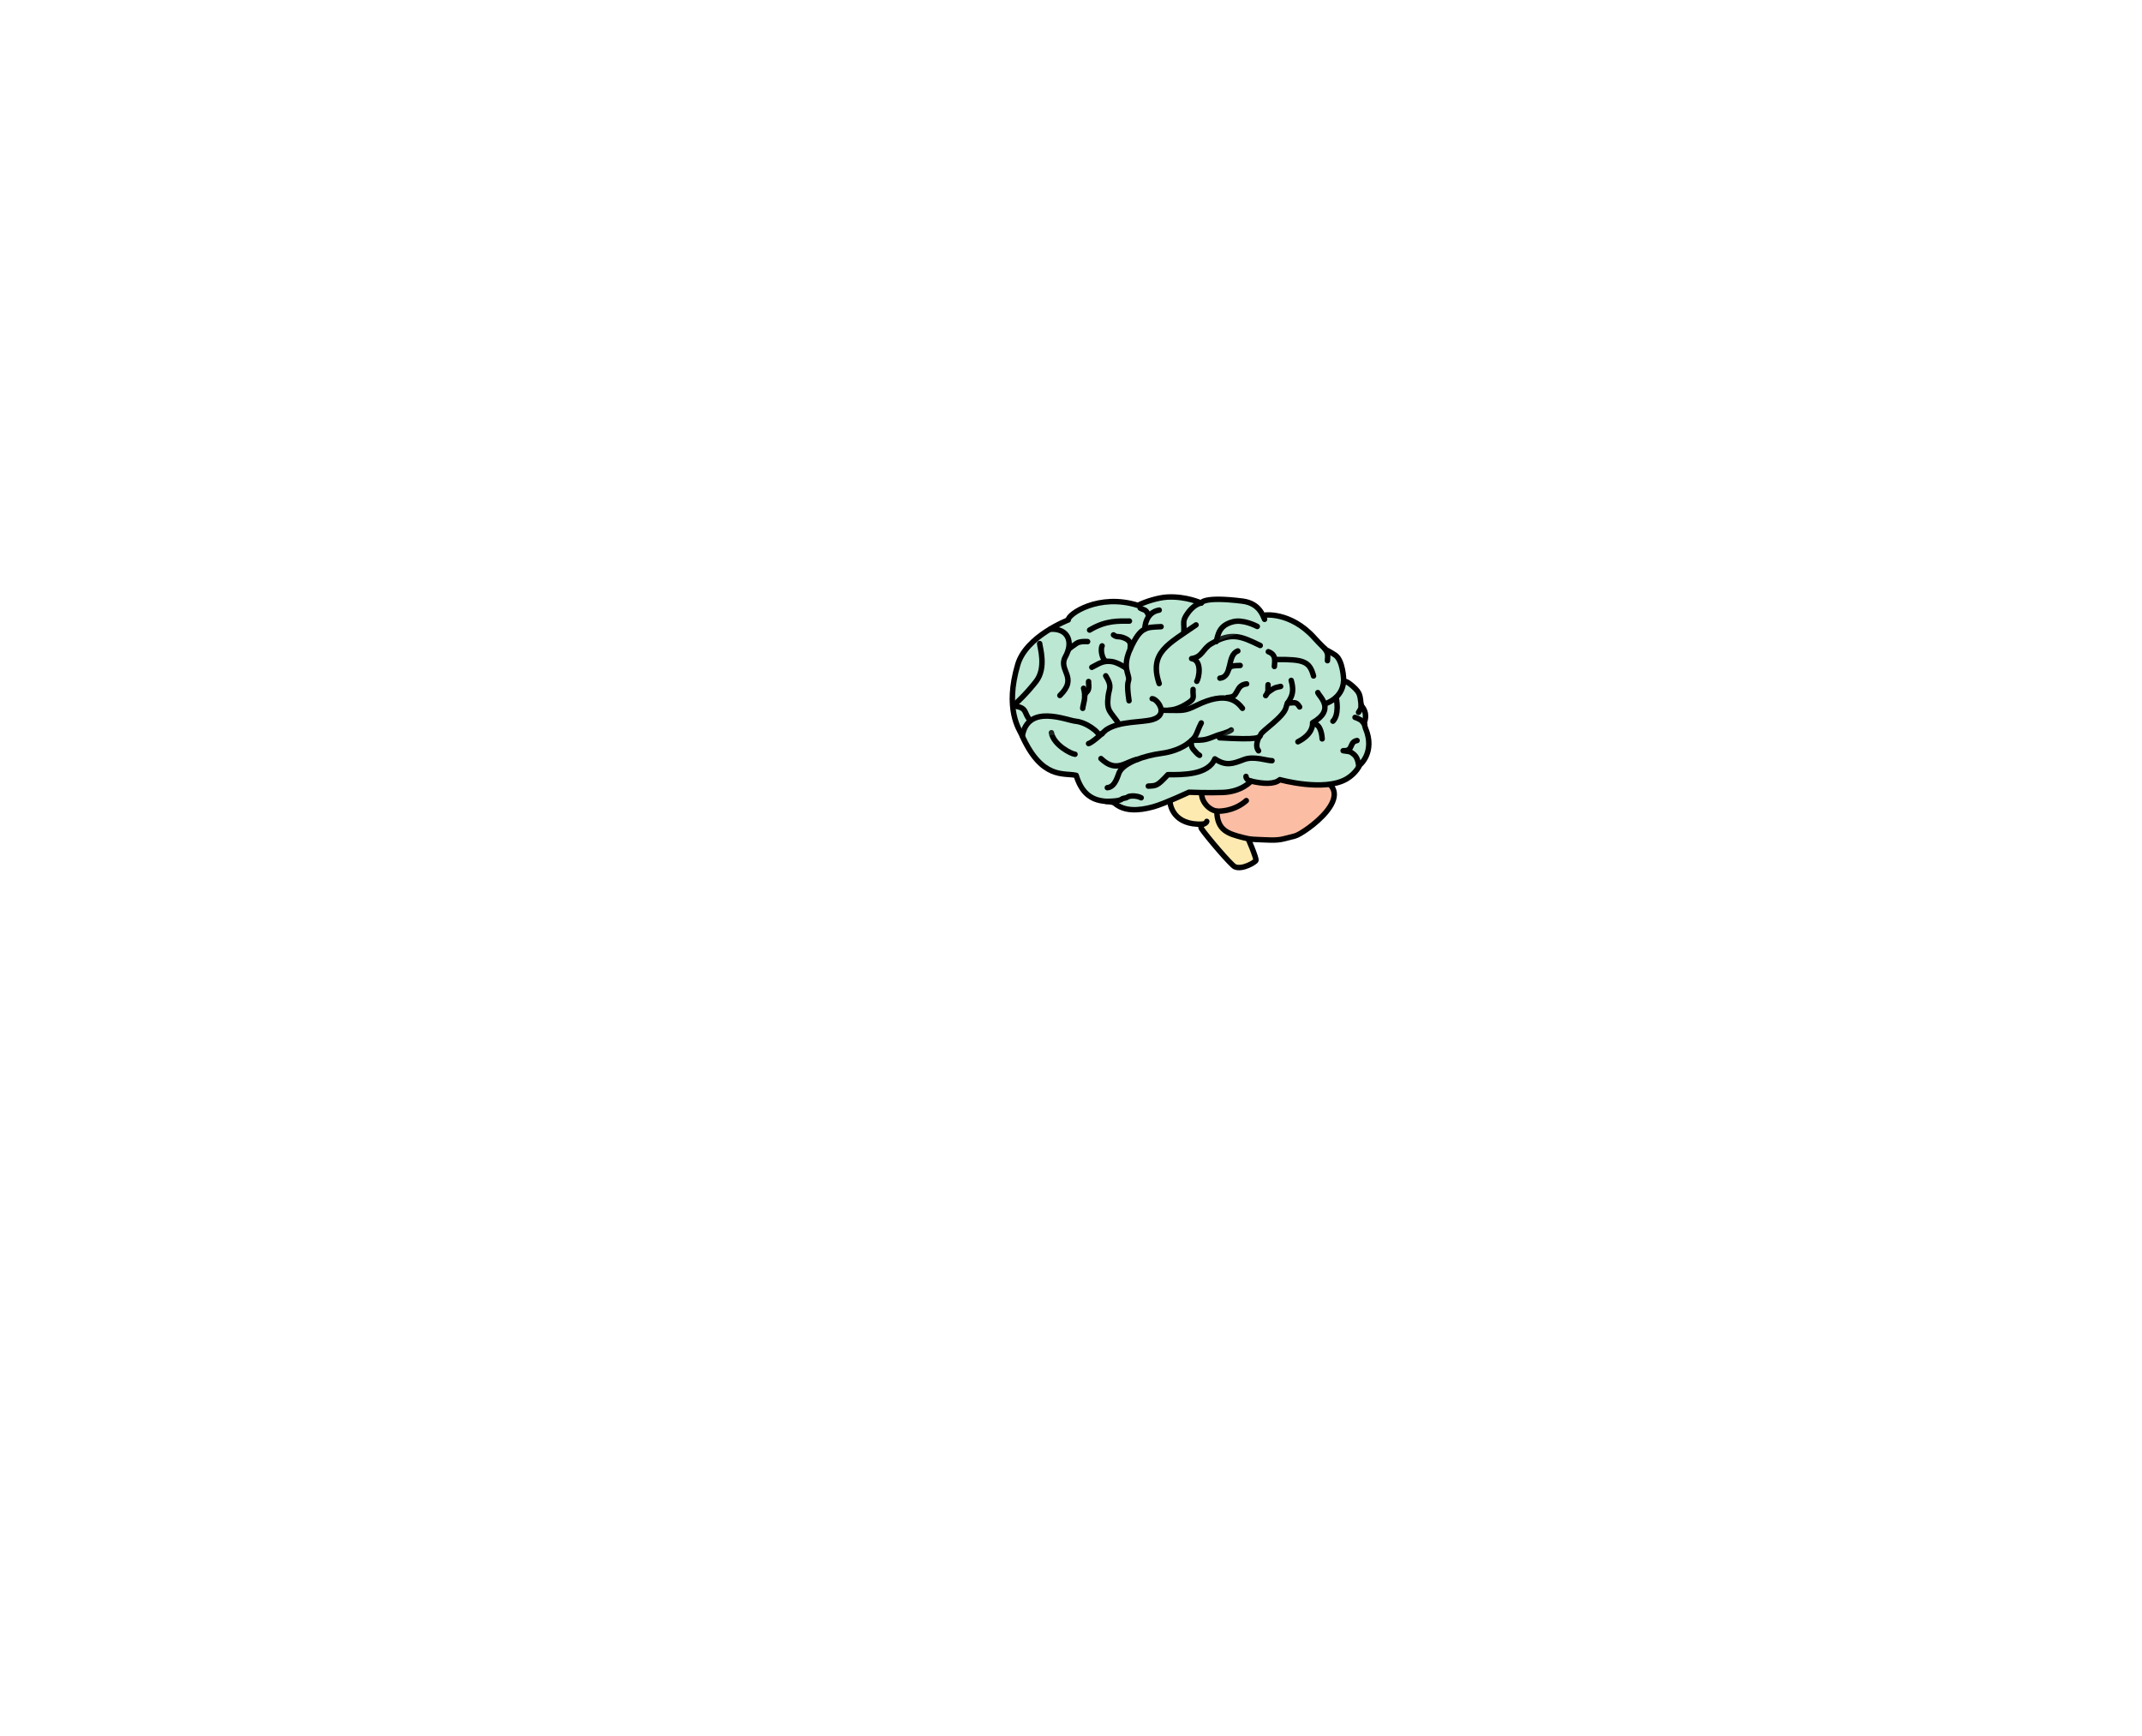
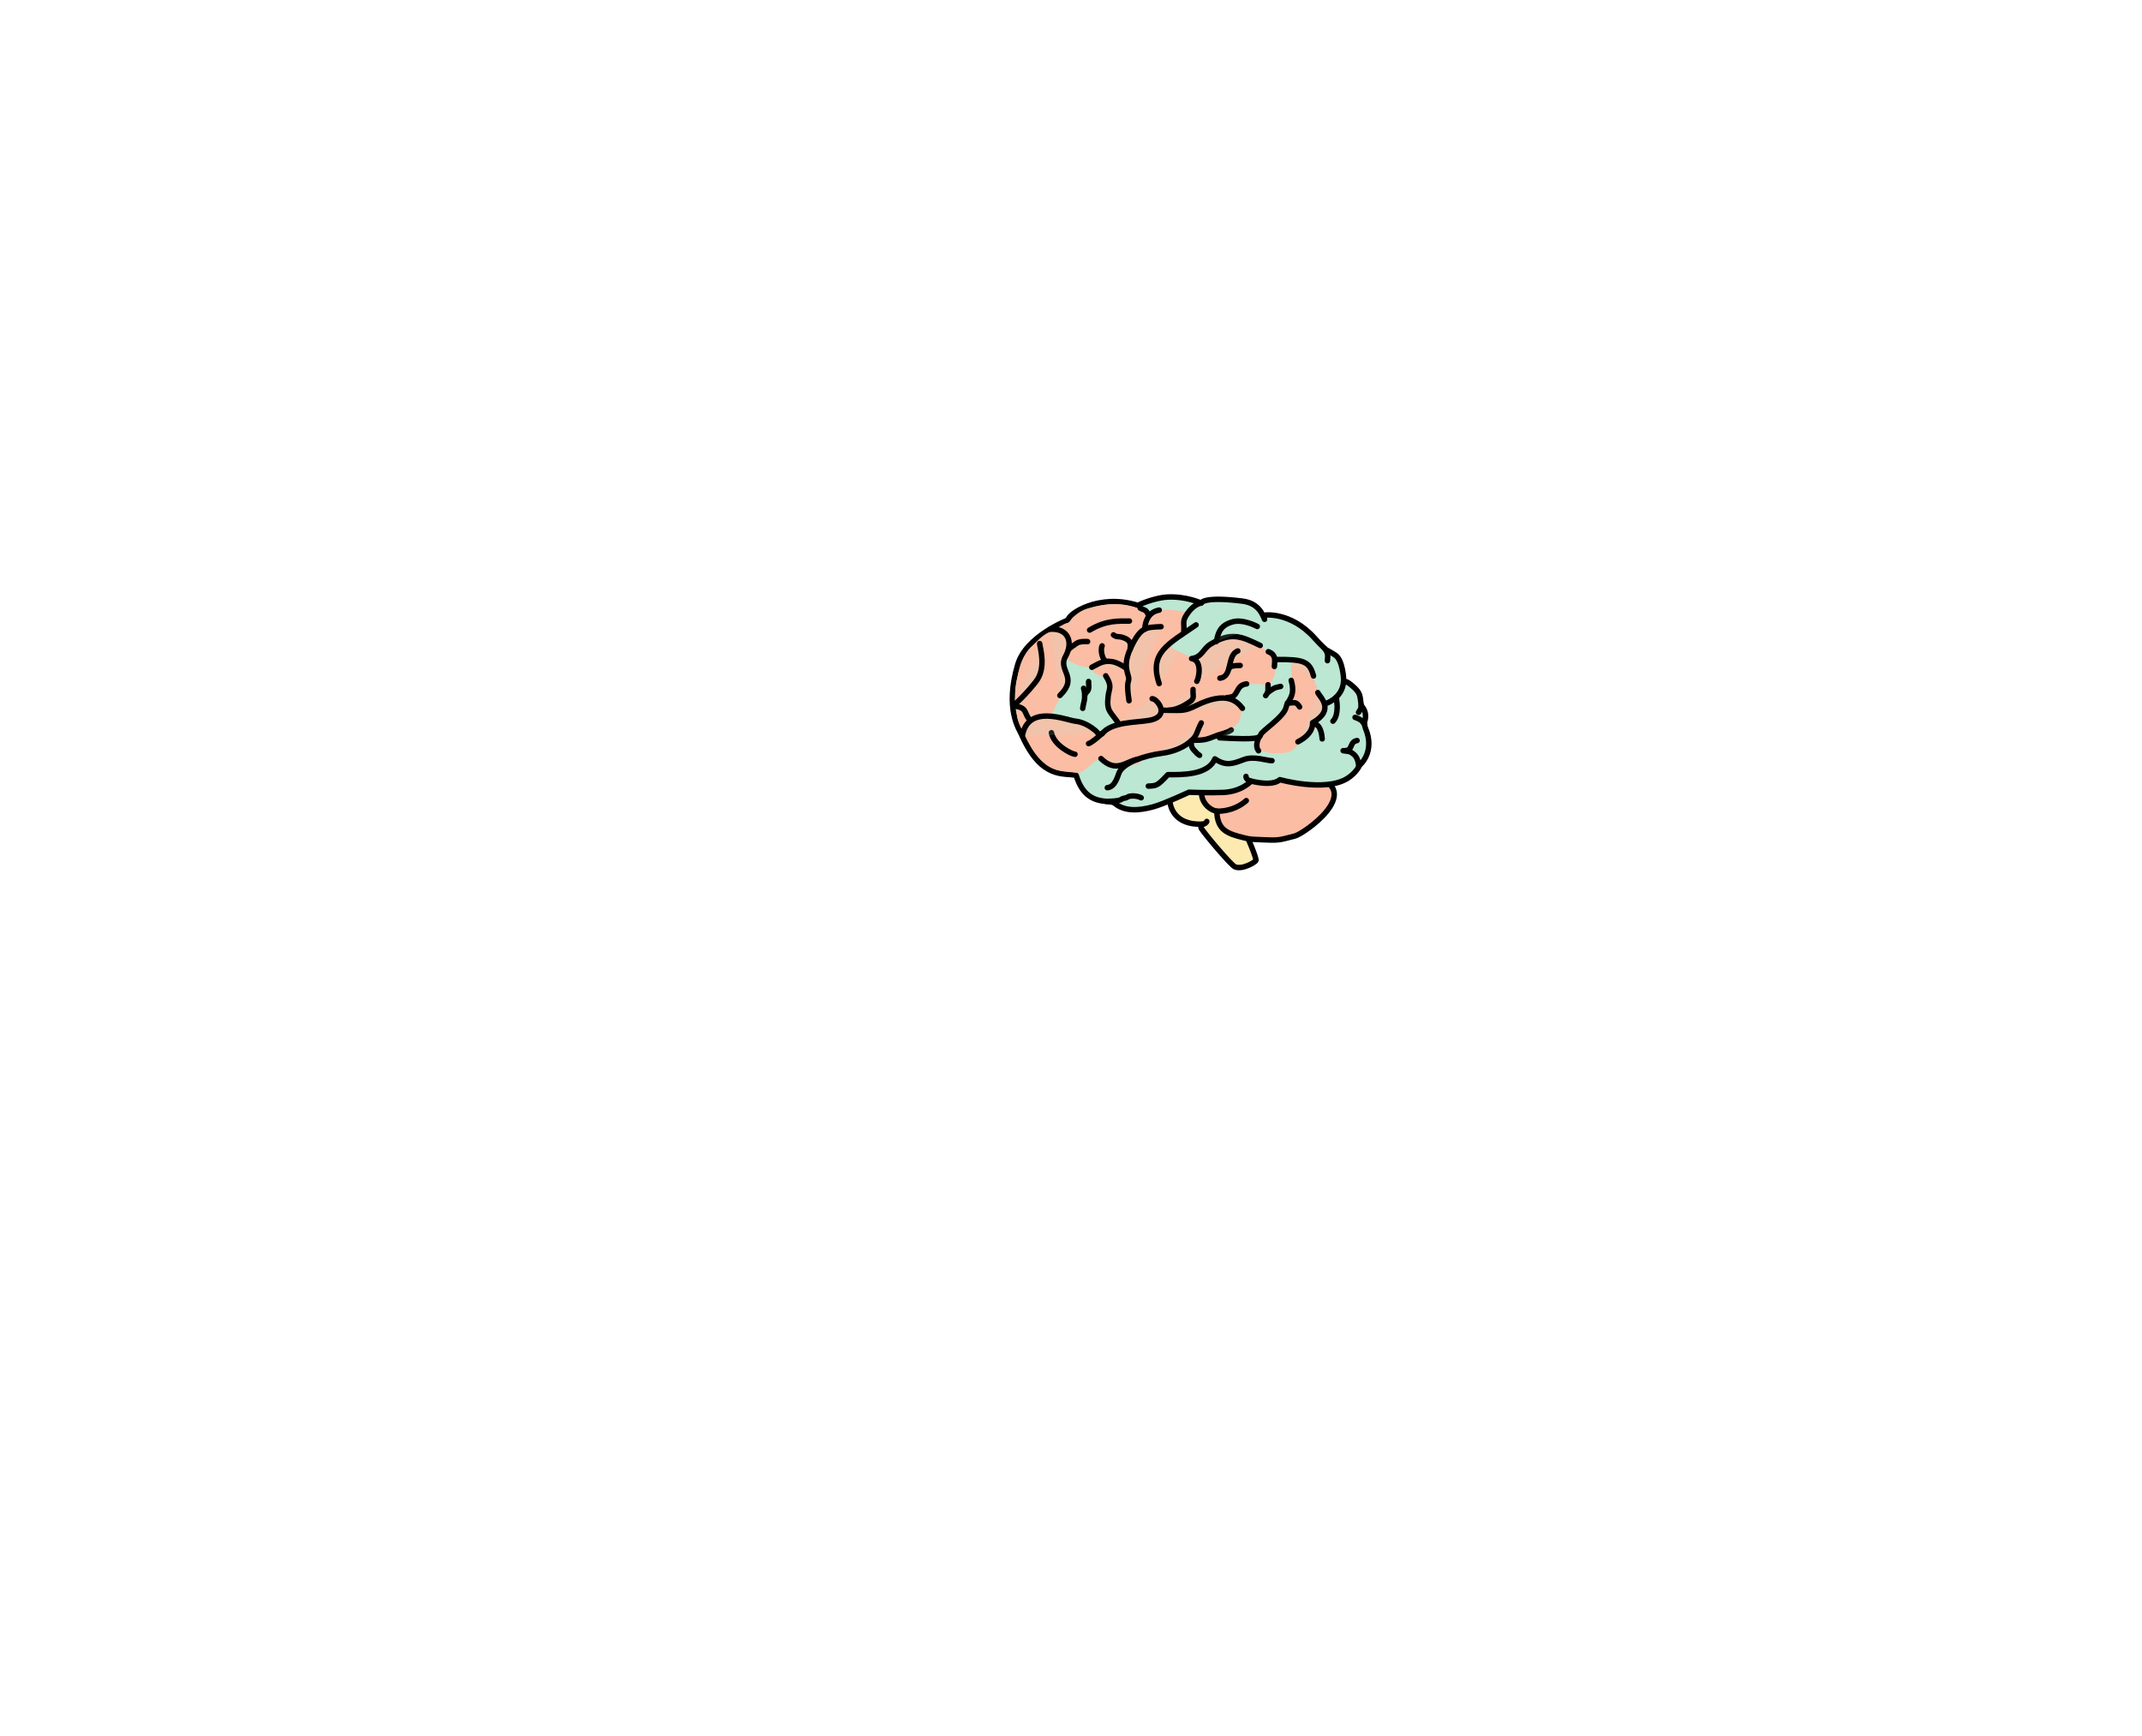
<svg xmlns="http://www.w3.org/2000/svg" width="100%" height="100%" viewBox="0 0 4914 3981" version="1.1" xml:space="preserve" style="fill-rule:evenodd;clip-rule:evenodd;stroke-linecap:round;stroke-linejoin:round;stroke-miterlimit:1.5;">
  <g id="Brain">
    <g id="bottom" transform="matrix(0.237131,0,0,0.237131,2069.084,1202.396)">
      <path d="M2593.346,2682.147C2594.775,2720.02 2627.413,2915.037 2909.232,2902.004C2905.615,2906.441 2884.338,2924.401 2897.43,2944.334C2944.206,3015.552 3184.955,3298.358 3220.886,3314.315C3294.094,3346.827 3422.519,3267.269 3425.262,3252.638C3429.856,3228.136 3350.516,3039.081 3324.619,2986.984C3302.892,2943.274 3028.502,2616.685 3003.544,2604.744C2916.496,2563.094 2789.717,2468.088 2689.817,2538.566C2586.416,2611.513 2591.995,2668.375 2593.346,2682.147Z" style="fill:rgb(252,234,177);" />
      <clipPath id="_clip1">
        <path d="M2593.346,2682.147C2594.775,2720.02 2627.413,2915.037 2909.232,2902.004C2905.615,2906.441 2884.338,2924.401 2897.43,2944.334C2944.206,3015.552 3184.955,3298.358 3220.886,3314.315C3294.094,3346.827 3422.519,3267.269 3425.262,3252.638C3429.856,3228.136 3350.516,3039.081 3324.619,2986.984C3302.892,2943.274 3028.502,2616.685 3003.544,2604.744C2916.496,2563.094 2789.717,2468.088 2689.817,2538.566C2586.416,2611.513 2591.995,2668.375 2593.346,2682.147Z" />
      </clipPath>
      <g clip-path="url(#_clip1)">
        <g transform="matrix(1,0,0,1,380,-2)">
          <path d="M2529.017,2904.156C2546.357,2905.229 2566.639,2890.048 2569.408,2877.596" style="fill:rgb(187,231,211);fill-opacity:0.15;stroke:black;stroke-width:52.71px;" />
        </g>
      </g>
      <path d="M2593.346,2682.147C2594.775,2720.02 2627.413,2915.037 2909.232,2902.004C2905.615,2906.441 2884.338,2924.401 2897.43,2944.334C2944.206,3015.552 3184.955,3298.358 3220.886,3314.315C3294.094,3346.827 3422.519,3267.269 3425.262,3252.638C3429.856,3228.136 3350.516,3039.081 3324.619,2986.984C3302.892,2943.274 3028.502,2616.685 3003.544,2604.744C2916.496,2563.094 2789.717,2468.088 2689.817,2538.566C2586.416,2611.513 2591.995,2668.375 2593.346,2682.147Z" style="fill:none;stroke:black;stroke-width:52.71px;" />
    </g>
    <g id="middle" transform="matrix(0.237131,0,0,0.237131,2070.507,1202.396)">
      <path d="M3213.486,2386.913C2742.861,2451.126 2887.617,2754.718 3040.725,2776.295C3044.347,2961.52 3146.173,2994.763 3300.504,3033.192C3374.745,3051.678 3383.165,3048.309 3508.541,3053.986C3652.669,3060.511 3658.046,3051.469 3797.96,3016.081C3880.313,2995.252 4456.524,2595.634 4007.071,2447.509C3931.52,2422.61 3395.21,2362.118 3213.486,2386.913Z" style="fill:rgb(251,189,164);" />
      <clipPath id="_clip2">
        <path d="M3213.486,2386.913C2742.861,2451.126 2887.617,2754.718 3040.725,2776.295C3044.347,2961.52 3146.173,2994.763 3300.504,3033.192C3374.745,3051.678 3383.165,3048.309 3508.541,3053.986C3652.669,3060.511 3658.046,3051.469 3797.96,3016.081C3880.313,2995.252 4456.524,2595.634 4007.071,2447.509C3931.52,2422.61 3395.21,2362.118 3213.486,2386.913Z" />
      </clipPath>
      <g clip-path="url(#_clip2)">
        <g transform="matrix(1,0,0,1,374,-2)">
          <path d="M2666.726,2779.141C2819.484,2779.141 2911.317,2712.201 2951.768,2676.41" style="fill:rgb(187,231,211);fill-opacity:0.15;stroke:black;stroke-width:52.71px;" />
        </g>
      </g>
      <path d="M3213.486,2386.913C2742.861,2451.126 2887.617,2754.718 3040.725,2776.295C3044.347,2961.52 3146.173,2994.763 3300.504,3033.192C3374.745,3051.678 3383.165,3048.309 3508.541,3053.986C3652.669,3060.511 3658.046,3051.469 3797.96,3016.081C3880.313,2995.252 4456.524,2595.634 4007.071,2447.509C3931.52,2422.61 3395.21,2362.118 3213.486,2386.913Z" style="fill:none;stroke:black;stroke-width:52.71px;" />
    </g>
    <g id="big" transform="matrix(0.237131,0,0,0.237131,2159.194,1201.922)">
      <g transform="matrix(1,0,0,1,-326,-5)">
        <path d="M3323.879,2492.709C3323.879,2492.709 3236.221,2595.178 3051.384,2602.453C2913.079,2607.896 2722.627,2600.256 2722.627,2600.256C2722.627,2600.256 2488.899,2710.303 2379.071,2740.952C2229.729,2782.628 2095.926,2784.628 2005.674,2707.669C1952.672,2662.473 1728.073,2751.635 1632.106,2437.162C1516.138,2409.086 1297.16,2485.123 1102.119,2038.527C1082.256,1993.048 939.051,1798.004 1067.03,1364.638C1148.344,1089.289 1554.975,933.836 1554.975,933.836C1551.502,878.142 1851.869,672.682 2229.504,792.86C2300.51,755.966 2428.986,716.341 2515.183,712.167C2699.029,703.264 2841.468,770.298 2841.468,770.298C2841.468,770.298 2856.92,703.662 3239.709,751.343C3408.651,772.387 3438.952,897.287 3454.525,927.676C3449.645,916.684 3443.851,902.456 3441.97,891.464C3440.587,883.38 3705.117,848.08 3937.636,1108.47C3991.199,1168.454 4048.725,1221.553 4048.725,1221.553C4048.725,1221.553 4100.982,1248.729 4139.366,1274.618C4210.72,1322.744 4222.308,1505.344 4219.087,1527.233C4232.647,1529.504 4243.345,1517.665 4311.683,1578.428C4384.177,1642.885 4376.838,1666.01 4389.673,1761.615C4460.995,1839.35 4419.957,1922.921 4419.957,1922.921C4419.957,1922.921 4420.96,1958.048 4430.802,1981.302C4528.688,2212.572 4374.842,2337.413 4374.842,2337.413C4374.842,2337.413 4341.788,2415.904 4249.868,2470.449C4032.784,2599.265 3602.454,2478.659 3602.454,2478.659C3549.794,2525.747 3440.829,2520.325 3323.879,2492.709Z" style="fill:rgb(187,231,211);stroke:black;stroke-width:52.71px;" />
+       </g>
+       <g id="brain-regions">
+         <g transform="matrix(4.217077,0,0,4.217077,-9105.486,-5068.595)">
+           <path d="M2962.44,1523.693C2962.002,1568.86 2966.946,1610.981 2945.919,1631.328C2934.782,1642.105 2921.954,1656.698 2911.289,1667.092C2890.314,1687.536 2895.033,1678.56 2887.889,1706.874C2881.986,1730.269 2932.055,1728.393 2932.325,1727.508C2932.483,1726.991 2945.065,1729.485 2960.888,1723.553C2964.452,1722.216 2962.883,1720.087 2997.66,1693.357C3022.926,1673.937 3015.112,1668.69 3019.498,1658.552C3025.297,1645.151 3037.207,1648.127 3037.804,1637.331C3039.238,1611.378 3026.087,1591.85 3025.835,1591.209C3024.667,1588.233 3026.121,1587.767 3012.666,1553.478C3007.865,1541.243 3005.017,1526.029 2995.356,1523.124C2971.151,1515.845 2969.775,1516.505 2962.44,1523.693Z" style="fill:rgb(251,189,164);" />
+         </g>
+         <g transform="matrix(4.217077,0,0,4.217077,-9105.486,-5068.595)">
+           <path d="M2657.216,1398.424C2682.558,1398.424 2716.905,1400.906 2719.192,1404.811C2727.067,1418.261 2716.484,1418.933 2716.042,1446.851C2709.97,1451.258 2711.49,1452.788 2705.116,1456.631C2705.1,1456.64 2688.542,1471.03 2686.857,1473.486C2675.78,1489.634 2725.193,1498.942 2741.026,1515.474C2751.055,1525.945 2749.057,1528.577 2748.632,1552.878C2748.499,1560.473 2737.224,1581.903 2736.717,1592.214C2735.782,1611.254 2701.875,1630.082 2683.86,1627.41C2663.91,1624.452 2663.743,1623.256 2650.979,1607.721C2650.439,1607.064 2648.822,1605.095 2642.055,1601.94C2641.915,1598.112 2636.974,1589.456 2633.444,1586.169C2609.607,1563.978 2616.815,1560.979 2599.081,1549.227C2588.759,1542.387 2573.038,1529.037 2610.131,1469.126C2624.37,1446.128 2623.361,1437.046 2628.329,1429.441C2644.833,1404.178 2654.141,1399.853 2657.216,1398.424Z" style="fill:rgb(251,189,164);" />
+         </g>
+         <g transform="matrix(4.217077,0,0,4.217077,-9105.486,-5068.595)">
+           <path d="M2577.498,1531.634C2574.433,1530.901 2536.941,1499.631 2509.194,1526.073C2498.47,1536.293 2511.011,1546.751 2525.247,1550.28C2559.587,1558.794 2509.141,1671.447 2608.783,1655.28C2651.551,1648.341 2677.787,1646.326 2652.239,1611.04C2629.657,1579.85 2617.679,1536.765 2577.498,1531.634Z" style="fill:rgb(251,189,164);" />
+         </g>
+         <g transform="matrix(4.217077,0,0,4.217077,-9105.486,-5068.595)">
+           <path d="M2910.913,1494.908C2892.738,1485.715 2891.541,1479.676 2873.206,1476.734C2844.726,1472.165 2804.689,1443.447 2784.475,1475.901C2781.755,1480.267 2747.265,1505.147 2747.036,1512.331C2746.203,1538.443 2750.872,1559.225 2742.778,1571.498C2730.706,1589.804 2743.477,1598.841 2729.285,1615.88C2708.004,1641.431 2752.649,1608.496 2764.627,1606.14C2797.02,1599.769 2791.256,1598.844 2819.168,1598.194C2827.976,1597.989 2827.876,1594.546 2852.411,1572.106C2856.028,1568.797 2896.464,1567.2 2901.702,1571.424C2911.356,1579.207 2924.635,1552.464 2926.837,1536.433C2930.293,1511.266 2912.187,1496.321 2910.913,1494.908Z" style="fill:rgb(251,189,164);" />
+         </g>
+         <g transform="matrix(4.217077,0,0,4.217077,-9105.486,-5068.595)">
+           <path d="M2541.764,1386.585C2538.784,1386.846 2518.409,1389.053 2494.3,1396.08C2474.157,1401.952 2459.78,1417.562 2453.175,1426.311C2450.242,1430.197 2448.067,1427.637 2439.085,1433.016C2432.265,1437.099 2426.522,1439.187 2423.415,1443.232C2441.137,1458.821 2444.432,1458.264 2445.227,1481.544L2448.962,1482.746C2449.804,1508.063 2443.426,1514.81 2467.074,1523.307C2506.484,1537.468 2507.056,1527.878 2532.407,1520.883C2557.863,1513.859 2557.756,1518.866 2582.571,1526.722C2596.002,1469.803 2626.135,1442.367 2633.827,1424.68C2637.034,1417.306 2647.081,1411.626 2633.246,1406.211C2623.847,1402.532 2596.436,1381.795 2541.764,1386.585Z" style="fill:rgb(251,189,164);" />
+         </g>
+         <g transform="matrix(4.217077,0,0,4.217077,-9105.486,-5068.595)">
+           <path d="M2415.147,1447.972C2394.501,1451.537 2380.62,1470.81 2367.77,1481.895C2342.263,1503.897 2335.931,1545.501 2333.104,1557.009C2327.197,1581.049 2329.276,1601.476 2328.365,1604.548C2330.137,1622.942 2332.379,1631.482 2333.834,1646.405C2334.207,1650.231 2341.003,1669.168 2343.353,1670.515C2347.997,1673.177 2362.255,1644.129 2382.941,1642.299C2398.535,1640.919 2397.575,1638.683 2413.449,1638.152C2434.984,1586.679 2461.591,1564.234 2444.214,1525.418C2434.408,1503.515 2471.777,1451.341 2415.147,1447.972Z" style="fill:rgb(251,189,164);" />
+         </g>
+         <g transform="matrix(4.217077,0,0,4.217077,-9105.486,-5068.595)">
+           <path d="M2848.667,1622.965C2828.871,1617.783 2832.187,1598.849 2780.426,1606.236C2753.305,1610.107 2737.483,1624.922 2722.906,1625.586C2688.741,1627.143 2682.27,1613.684 2645.088,1650.87C2619.689,1641.339 2509.823,1679.784 2516.981,1694.819C2518.888,1675.196 2509.794,1671.297 2491.285,1665.227C2452.643,1652.554 2455.905,1657.381 2417.671,1642.577C2363.094,1621.444 2333.933,1655.856 2351.579,1687.877C2363.653,1709.786 2372.571,1731.317 2397.736,1752.179C2409.176,1761.664 2424.578,1767.944 2441.068,1769.656C2449.176,1770.498 2464.321,1772.565 2472.996,1772.498C2498.235,1772.304 2513.762,1719.93 2542.88,1755.901C2543.851,1757.1 2608.545,1755.965 2611.033,1752.98C2635.832,1723.232 2710.135,1718.77 2711.4,1718.265C2735.371,1708.699 2730.432,1703.038 2744.399,1681.392C2745.818,1690.512 2743.791,1693.543 2752.768,1693.866C2755.857,1693.977 2796.474,1693.085 2820.483,1675.636C2844.475,1658.2 2846.429,1652.705 2848.667,1622.965Z" style="fill:rgb(251,189,164);" />
+         </g>
      </g>
      <path d="M1594.279,2683.561C1743.635,2683.561 1746.203,2660.395 1751.823,2658.156C1765.167,2652.841 1794.768,2650.061 1801.445,2643.407C1817.104,2627.801 1890.265,2624.961 1934.693,2648.898" style="fill:rgb(187,231,211);fill-opacity:0.15;stroke:black;stroke-width:52.71px;" />
      <path d="M4039.297,2343.872C4038.646,2334.454 4033.917,2266.118 3997.203,2233.627C3952.558,2194.118 3947.926,2203.328 3888.573,2193.632C3902.723,2192.642 3935.388,2197.701 3954.52,2170.747C3972.319,2145.671 3972.265,2103.125 4023.478,2095.281" style="fill:rgb(187,231,211);fill-opacity:0.15;stroke:black;stroke-width:52.71px;" />
      <path d="M4095.603,1939.706C4096.212,1937.37 4092.08,1935.876 4075.422,1912.239C4059.082,1889.052 4010.056,1873.241 4003.77,1871.214" style="fill:rgb(187,231,211);fill-opacity:0.15;stroke:black;stroke-width:52.71px;" />
      <path d="M4063.687,1752.298C4060.587,1790.673 4058.061,1789.568 4037.656,1822.519" style="fill:rgb(187,231,211);fill-opacity:0.15;stroke:black;stroke-width:52.71px;" />
      <path d="M3893.087,1515.731C3892.014,1539.183 3888.905,1677.425 3709.877,1742.356" style="fill:rgb(187,231,211);fill-opacity:0.15;stroke:black;stroke-width:52.71px;" />
      <path d="M3821.543,1679.054C3850.731,1840.654 3802.916,1895.334 3789.893,1907.81" style="fill:rgb(187,231,211);fill-opacity:0.15;stroke:black;stroke-width:52.71px;" />
      <path d="M3643.67,1631.299C3661.682,1674.985 3816.284,1794.744 3592.828,1922.847C3593.636,1941.417 3597.6,2032.534 3451.29,2107.117" style="fill:rgb(187,231,211);fill-opacity:0.15;stroke:black;stroke-width:52.71px;" />
      <path d="M3600.111,1935.239C3677.427,1929.404 3685.095,2065.985 3685.847,2079.381" style="fill:rgb(187,231,211);fill-opacity:0.15;stroke:black;stroke-width:52.71px;" />
      <path d="M3709.877,1204.975C3744.328,1252.05 3740.472,1265.487 3736.921,1322.68" style="fill:rgb(187,231,211);fill-opacity:0.15;stroke:black;stroke-width:52.71px;" />
      <path d="M3239.832,1311.284C3508.576,1308.76 3563.87,1329.411 3602.178,1470.482" style="fill:rgb(187,231,211);fill-opacity:0.15;stroke:black;stroke-width:52.71px;" />
      <path d="M3223.506,1378.907C3224.735,1330.135 3246.077,1266.18 3164.933,1235.715" style="fill:rgb(187,231,211);fill-opacity:0.15;stroke:black;stroke-width:52.71px;" />
      <path d="M3086.542,1175.731C2901.007,1085.637 2808.727,1043.843 2610.598,1159.964C2529.842,1207.294 2527.224,1287.935 2422.695,1302.516C2529.662,1318.759 2492.206,1495.107 2472.936,1522.127" style="fill:rgb(187,231,211);fill-opacity:0.15;stroke:black;stroke-width:52.71px;" />
      <path d="M2696.475,1491.724C2825.264,1477.024 2759.972,1269.911 2869.847,1228.746" style="fill:rgb(187,231,211);fill-opacity:0.15;stroke:black;stroke-width:52.71px;" />
      <path d="M2784.572,1399.646C2796.387,1369.506 2840.604,1370.786 2892.416,1368.908" style="fill:rgb(187,231,211);fill-opacity:0.15;stroke:black;stroke-width:52.71px;" />
      <path d="M3058.136,991.633C3041.085,982.961 2919.59,921.171 2823.397,946.09C2685.839,981.724 2679.326,1070.83 2660.666,1138.289" style="fill:rgb(187,231,211);fill-opacity:0.15;stroke:black;stroke-width:52.71px;" />
      <path d="M1607.218,2551.303C1688.462,2544.832 1708.664,2426.859 1726.487,2395.611C1774.783,2310.935 1953.341,2242.767 2136.218,2218.384C2157.011,2215.611 2283.915,2198.691 2381.962,2126.921C2482.153,2053.582 2459.611,2035.819 2516.161,1925.1" style="fill:rgb(187,231,211);fill-opacity:0.15;stroke:black;stroke-width:52.71px;" />
      <path d="M2426.62,2092.771C2552.291,2092.771 2560.13,2088.374 2676.727,2042.455C2687.129,2038.359 2777.873,2016.398 2806.61,1992.876" style="fill:rgb(187,231,211);fill-opacity:0.15;stroke:black;stroke-width:52.71px;" />
      <path d="M2420.494,2096.355C2419.685,2137.089 2414.332,2156.582 2453.608,2196.848C2475.457,2219.248 2472.787,2221.234 2499.653,2238.523" style="fill:rgb(187,231,211);fill-opacity:0.15;stroke:black;stroke-width:52.71px;" />
      <path d="M2692.243,2068.557C3074.832,2090.995 3081.74,2068.434 3091.109,2037.832C3102.199,2001.613 3317.688,1866.058 3336.993,1773.011C3351.779,1701.742 3432.134,1672.336 3386.307,1513.357" style="fill:rgb(187,231,211);fill-opacity:0.15;stroke:black;stroke-width:52.71px;" />
      <path d="M3349.534,1732.175C3417.873,1733.444 3431.918,1712.237 3467.532,1770.12" style="fill:rgb(187,231,211);fill-opacity:0.15;stroke:black;stroke-width:52.71px;" />
      <path d="M3072.962,2064.457C3033.345,2149.179 3063.706,2185.901 3070.244,2194.39" style="fill:rgb(187,231,211);fill-opacity:0.15;stroke:black;stroke-width:52.71px;" />
      <path d="M3162.307,1555.296C3158.329,1611.132 3173.171,1615.625 3139.068,1660.474" style="fill:rgb(187,231,211);fill-opacity:0.15;stroke:black;stroke-width:52.71px;" />
      <path d="M3157.503,1631.941C3216.483,1592.209 3212.898,1585.268 3283.992,1571.818" style="fill:rgb(187,231,211);fill-opacity:0.15;stroke:black;stroke-width:52.71px;" />
      <path d="M1904.01,2275.454C1785.725,2295.593 1697.41,2415.151 1545.852,2269.764" style="fill:rgb(187,231,211);fill-opacity:0.15;stroke:black;stroke-width:52.71px;" />
      <path d="M2041.335,1690.504C2086.262,1689.443 2209.896,1843.171 2045.994,1891.988C1943.484,1922.52 1725.468,1903.62 1595.155,1992.417C1587.64,1997.537 1468.476,2113.533 1425.865,2124.571" style="fill:rgb(187,231,211);fill-opacity:0.15;stroke:black;stroke-width:52.71px;" />
      <path d="M1720.081,1936.127C1637.63,1810.262 1598.166,1817.475 1615.068,1667.337C1623.851,1589.32 1657.948,1573.799 1591.949,1469.031" style="fill:rgb(187,231,211);fill-opacity:0.15;stroke:black;stroke-width:52.71px;" />
      <path d="M1817.303,1710.389C1790.406,1532.253 1812.888,1532.325 1814.678,1502.276C1817.724,1451.133 1749.88,1382.7 1829.931,1207.863C1929.883,989.562 1982.027,1001.291 2127.297,993.769" style="fill:rgb(187,231,211);fill-opacity:0.15;stroke:black;stroke-width:52.71px;" />
      <path d="M2127.776,1800.62C2162.049,1799.741 2251.69,1825.979 2398.845,1724.831C2457.42,1684.57 2432.306,1670.736 2436.731,1600.83" style="fill:rgb(187,231,211);fill-opacity:0.15;stroke:black;stroke-width:52.71px;" />
      <path d="M2203.268,1803.057C2328.857,1803.057 2353.573,1812.8 2464.811,1757.688C2771.307,1605.837 2867.989,1725.484 2914.543,1783.608" style="fill:rgb(187,231,211);fill-opacity:0.15;stroke:black;stroke-width:52.71px;" />
      <path d="M2766.86,1679.44C2843.181,1673.2 2837.554,1657.958 2877.918,1592.348C2903.141,1551.348 2947.771,1547.738 2954.889,1547.162" style="fill:rgb(187,231,211);fill-opacity:0.15;stroke:black;stroke-width:52.71px;" />
      <path d="M2108.983,1544.213C2007.582,1242.11 2198.735,1163.233 2465.725,976.424" style="fill:rgb(187,231,211);fill-opacity:0.15;stroke:black;stroke-width:52.71px;" />
      <path d="M2347.179,1051.55C2354.27,953.076 2326.982,945.01 2383.788,864.484C2391.391,853.707 2445.399,777.147 2515.468,765.298" style="fill:rgb(187,231,211);fill-opacity:0.15;stroke:black;stroke-width:52.71px;" />
      <path d="M1969.562,1018C1970.225,999.488 1975.351,856.333 2109.219,833.314" style="fill:rgb(187,231,211);fill-opacity:0.15;stroke:black;stroke-width:52.71px;" />
      <path d="M1925.479,813.797C1976.332,841.355 1977.899,821.682 2008.732,888.268" style="fill:rgb(187,231,211);fill-opacity:0.15;stroke:black;stroke-width:52.71px;" />
      <path d="M1781.36,1391.486C1777.214,1385.392 1705.176,1339.244 1650.784,1331.227C1563.333,1318.339 1519.01,1356.386 1457.411,1386.677" style="fill:rgb(187,231,211);fill-opacity:0.15;stroke:black;stroke-width:52.71px;" />
      <path d="M1596.974,1328.547C1562.442,1322.546 1536.109,1221.466 1556.865,1179.477" style="fill:rgb(187,231,211);fill-opacity:0.15;stroke:black;stroke-width:52.71px;" />
      <path d="M1666.803,1073.308C1705.439,1103.653 1714.99,1077.516 1779.847,1107.016C1852.384,1140.009 1824.07,1188.391 1828.758,1210.436" style="fill:rgb(187,231,211);fill-opacity:0.15;stroke:black;stroke-width:52.71px;" />
      <path d="M1435.891,1026.561C1597.937,928.69 1722.148,940.457 1821.154,939.389" style="fill:rgb(187,231,211);fill-opacity:0.15;stroke:black;stroke-width:52.71px;" />
      <path d="M3200.605,2290.209C3154.181,2291.517 3025.854,2242.445 2931.271,2278.274C2822.375,2319.524 2757.308,2345.836 2647.543,2272.539C2583.336,2428.992 2333.677,2426.504 2193.117,2425.243C2088.91,2537.213 2080.874,2531.981 2003.68,2536.13" style="fill:rgb(187,231,211);fill-opacity:0.15;stroke:black;stroke-width:52.71px;" />
      <path d="M2999.424,2488.475C2988.97,2486.481 2968.093,2478.356 2961.973,2471.155C2951.731,2459.104 2948.316,2452.013 2948.897,2442.316" style="fill:rgb(187,231,211);fill-opacity:0.15;stroke:black;stroke-width:52.71px;" />
      <path d="M1294.562,2227.916C1256.938,2224.886 1087.357,2137.517 1066.33,2019.518" style="fill:rgb(187,231,211);fill-opacity:0.15;stroke:black;stroke-width:52.71px;" />
      <path d="M785.144,2049.31C840.254,1737.74 1211.185,1898.882 1297.952,1907.941C1314.553,1909.674 1394.134,1917.982 1487.493,1995.144C1520.282,2022.244 1515.541,2040.792 1556.66,2029.987" style="fill:rgb(187,231,211);fill-opacity:0.15;stroke:black;stroke-width:52.71px;" />
      <path d="M862.635,1900.069C795.631,1836.243 842.512,1773.15 697.983,1760.983" style="fill:rgb(187,231,211);fill-opacity:0.15;stroke:black;stroke-width:52.71px;" />
      <path d="M952.766,1157.058C954.61,1192.844 1020.525,1390.7 918.033,1523.008C902.099,1543.577 817.366,1652.959 695.54,1760.227" style="fill:rgb(187,231,211);fill-opacity:0.15;stroke:black;stroke-width:52.71px;" />
      <path d="M1053.909,1018.286C1229.515,1007.028 1280.28,1143.345 1201.573,1284.481C1127.091,1418.038 1330.325,1482.386 1148.267,1659.323" style="fill:rgb(187,231,211);fill-opacity:0.15;stroke:black;stroke-width:52.71px;" />
      <path d="M1230.914,1217.695C1231.654,1216.276 1226.889,1210.972 1310.439,1154.472C1342.375,1132.875 1407.847,1137.502 1416.404,1138.107" style="fill:rgb(187,231,211);fill-opacity:0.15;stroke:black;stroke-width:52.71px;" />
      <path d="M1377.729,1589.762C1405.183,1682.971 1371.703,1743.456 1369.373,1783.781" style="fill:rgb(187,231,211);fill-opacity:0.15;stroke:black;stroke-width:52.71px;" />
      <path d="M1388.486,1661.089C1396.222,1623.215 1415.738,1632.533 1425.611,1596.179C1431.9,1573.021 1424.575,1548.136 1426.147,1524.19" style="fill:rgb(187,231,211);fill-opacity:0.15;stroke:black;stroke-width:52.71px;" />
    </g>
  </g>
</svg>
